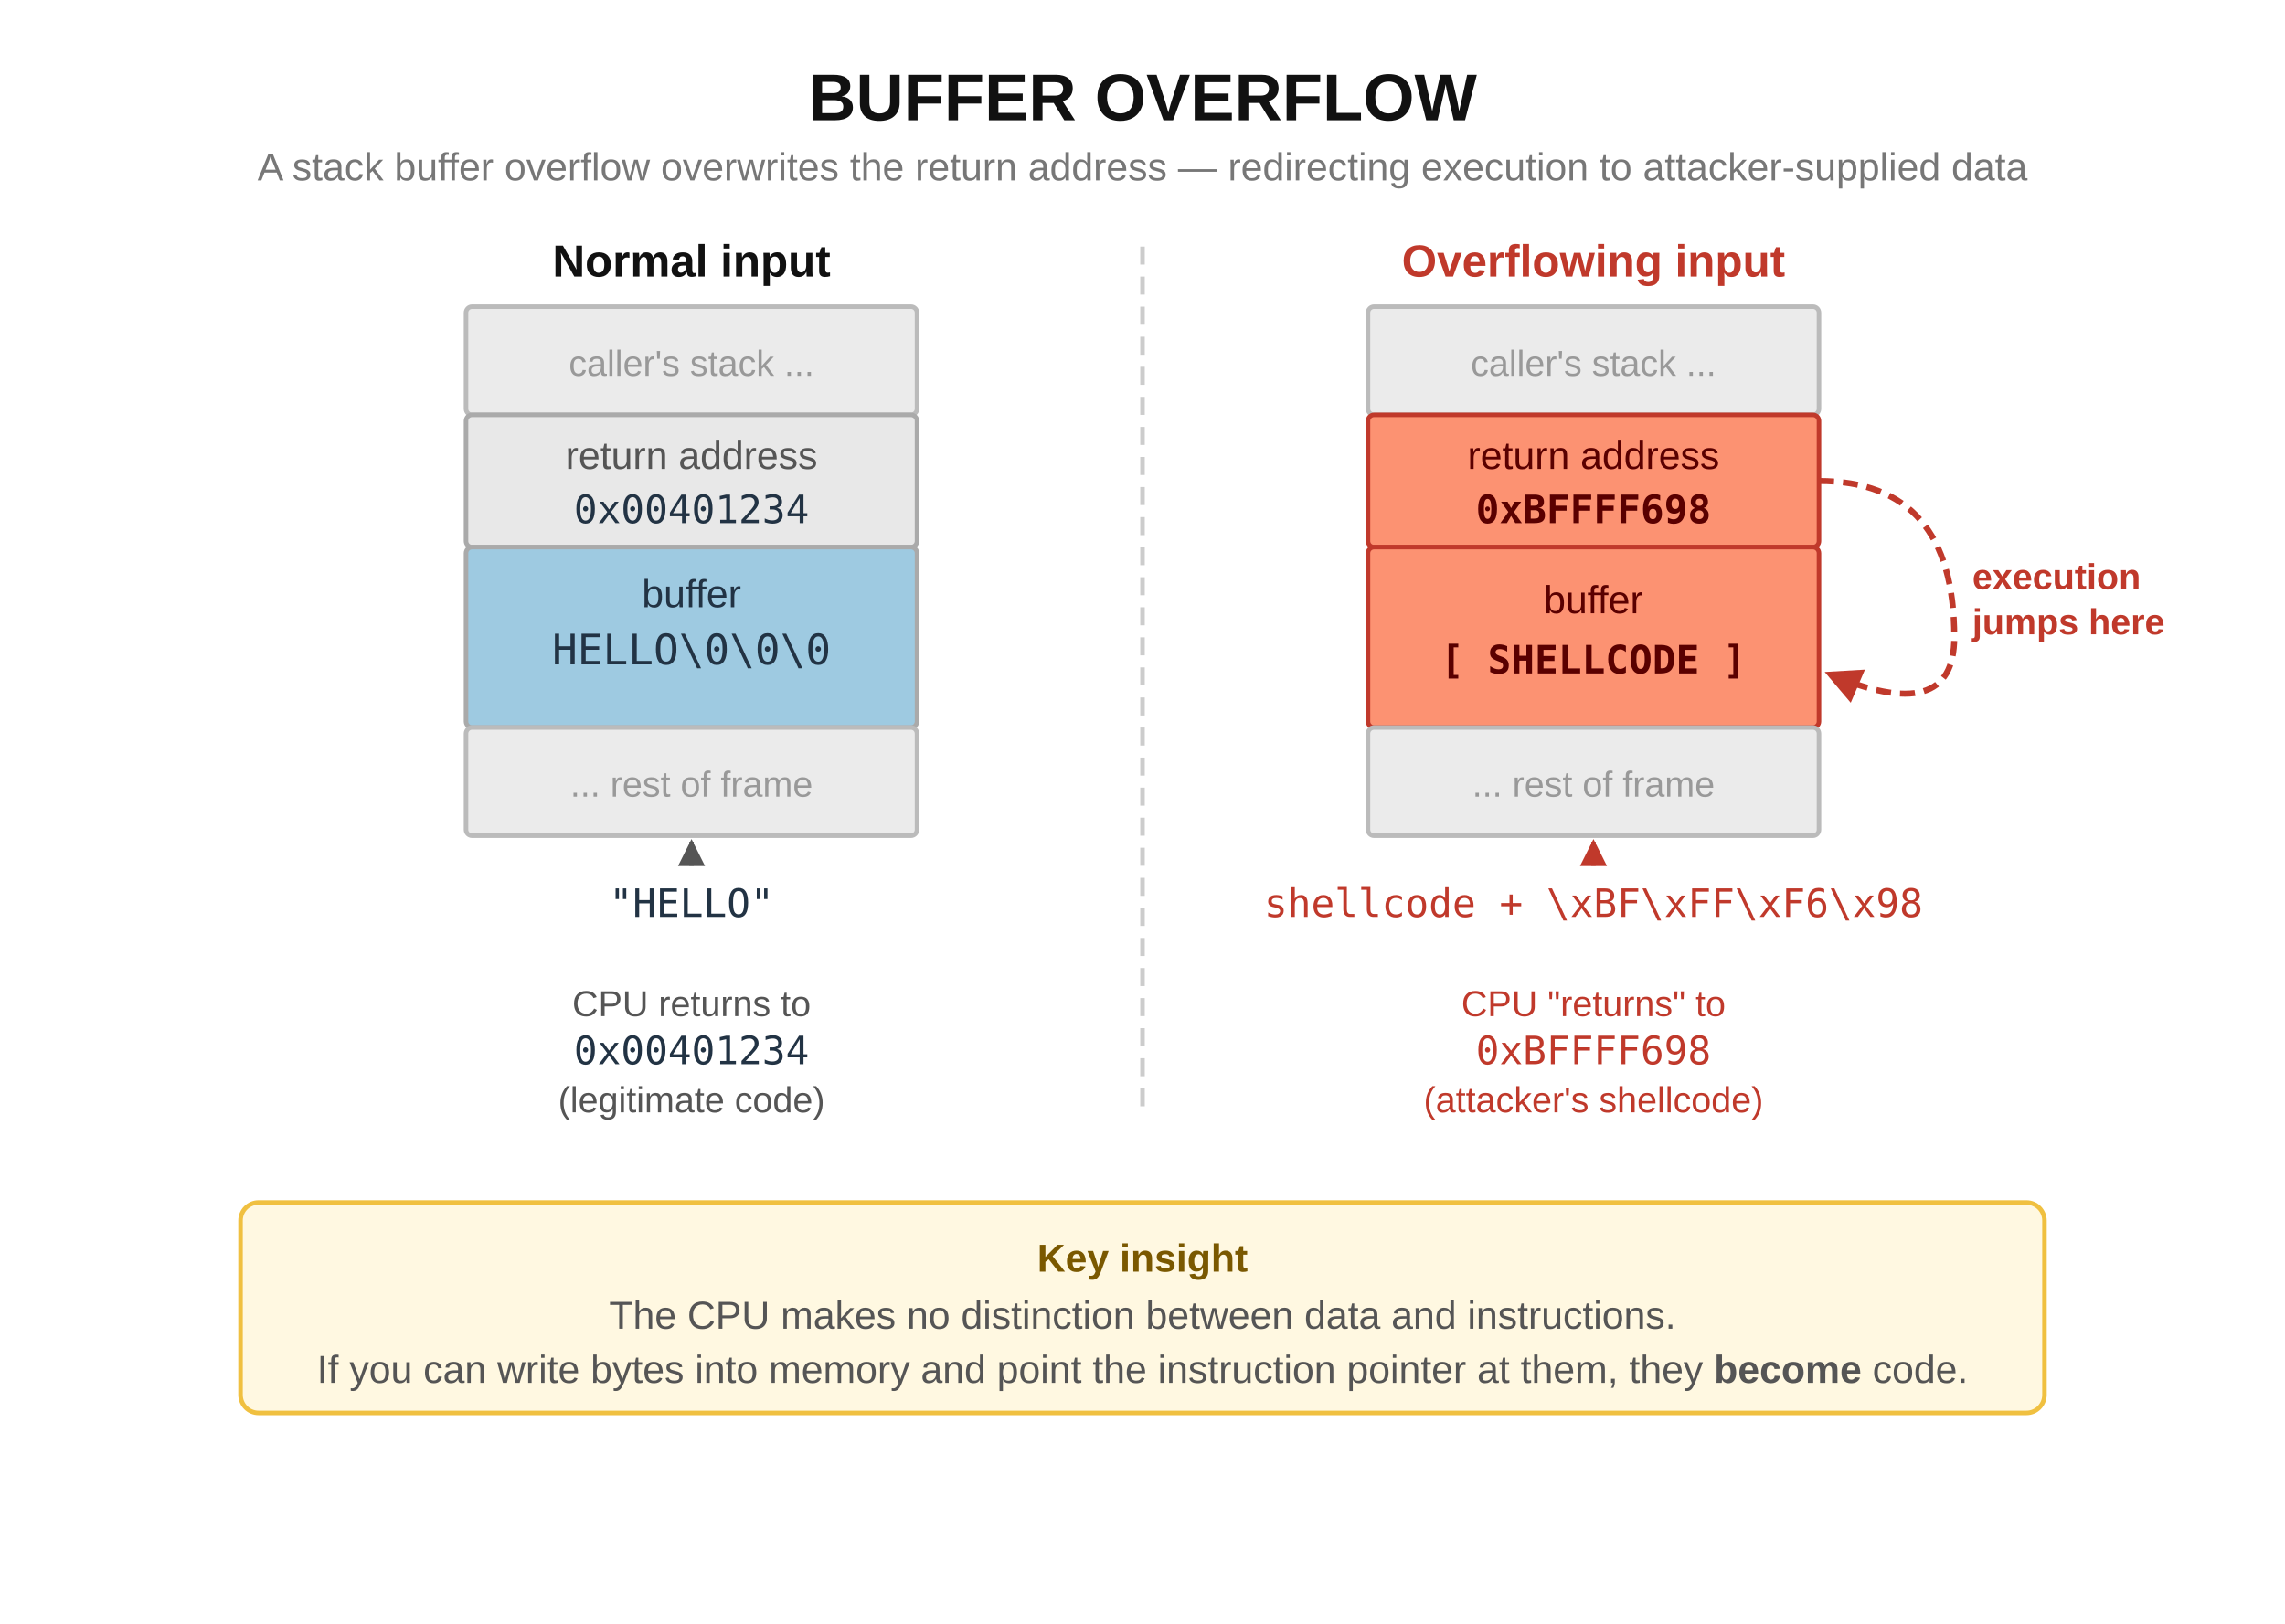
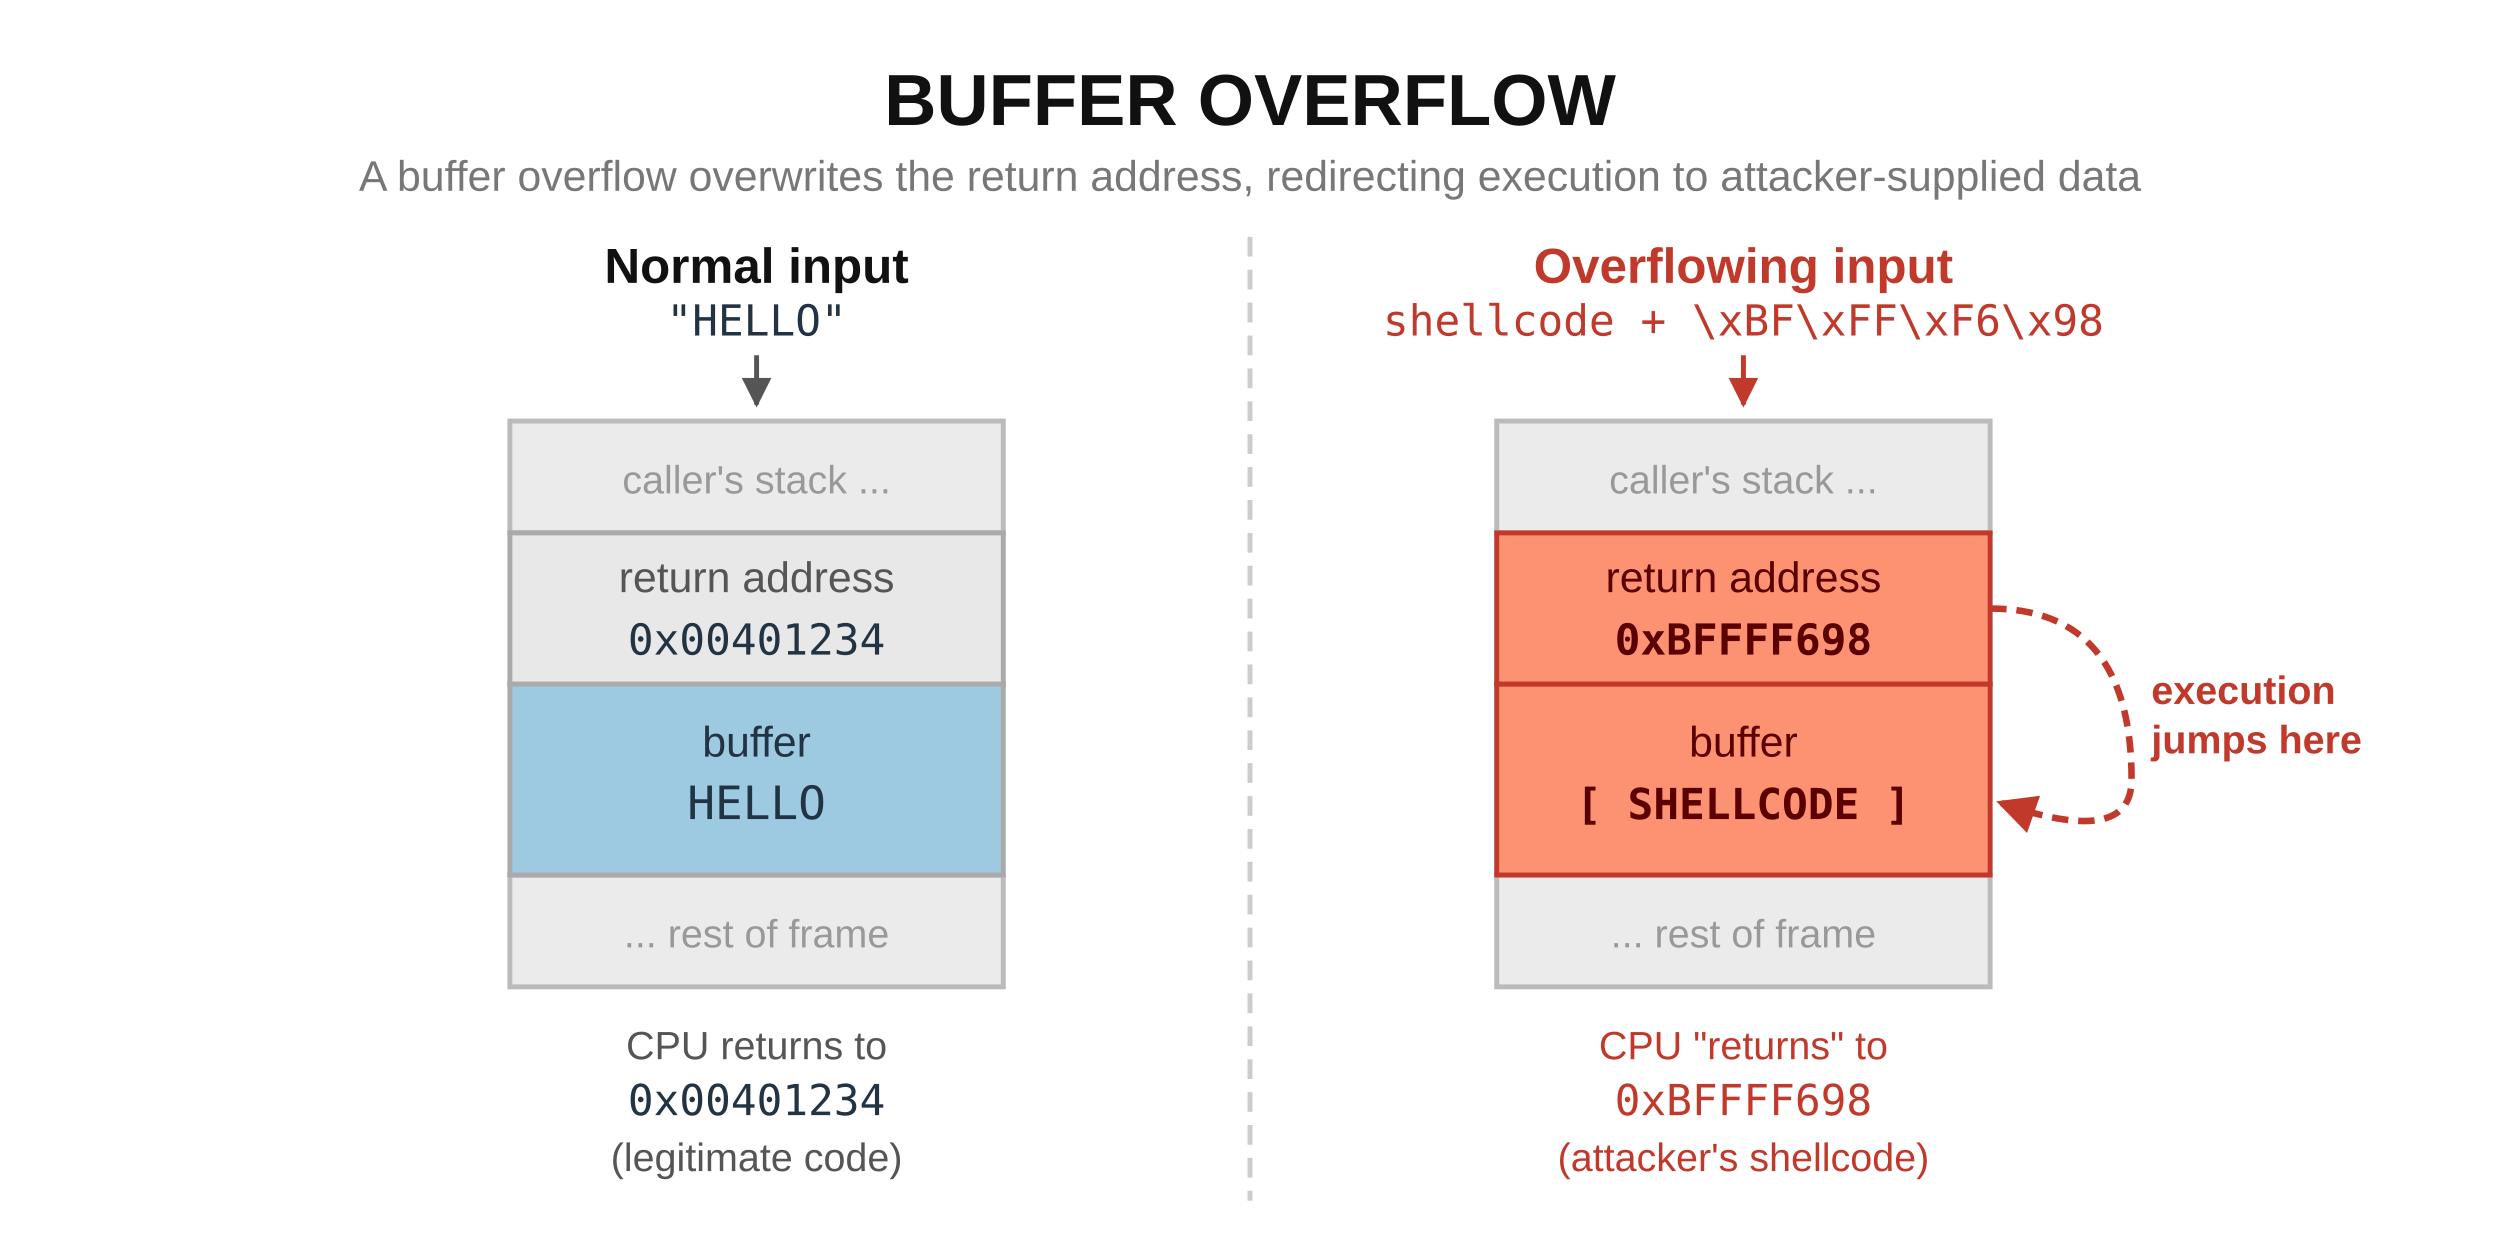
- <svg xmlns="http://www.w3.org/2000/svg" viewBox="0 0 760 540" width="100%" height="100%" style="background-color:#f8f9fb; font-family: Arial, Helvetica, sans-serif;">
+ <svg xmlns="http://www.w3.org/2000/svg" viewBox="0 0 760 378" width="100%" height="100%" style="background-color:#f8f9fb; font-family: Arial, Helvetica, sans-serif;">
  <defs>
-     <marker id="arr" viewBox="0 0 10 10" refX="9" refY="5" markerWidth="6" markerHeight="6" orient="auto-start-reverse">
+     <marker id="arrow" viewBox="0 0 10 10" refX="9" refY="5" markerWidth="6" markerHeight="6" orient="auto-start-reverse">
      <path d="M 0 0 L 10 5 L 0 10 z" fill="#555" />
    </marker>
-     <marker id="rarr" viewBox="0 0 10 10" refX="9" refY="5" markerWidth="6" markerHeight="6" orient="auto-start-reverse">
+     <marker id="red_arrow" viewBox="0 0 10 10" refX="9" refY="5" markerWidth="6" markerHeight="6" orient="auto-start-reverse">
      <path d="M 0 0 L 10 5 L 0 10 z" fill="#c0392b" />
    </marker>
  </defs>
-   <text x="380" y="40" font-size="22" font-weight="bold" text-anchor="middle" fill="#111">BUFFER OVERFLOW</text>
-   <text x="380" y="60" font-size="13" text-anchor="middle" fill="#777">A stack buffer overflow overwrites the return address — redirecting execution to attacker-supplied data</text>
-   <line x1="380" y1="82" x2="380" y2="370" stroke="#ccc" stroke-width="1.5" stroke-dasharray="6,4" />
-   <text x="230" y="92" font-size="15" font-weight="bold" text-anchor="middle" fill="#111">Normal input</text>
-   <rect x="155" y="102" width="150" height="36" fill="#ebebeb" stroke="#bbb" stroke-width="1.5" rx="2" />
-   <text x="230" y="125" font-size="12" text-anchor="middle" fill="#999">caller's stack ...</text>
-   <rect x="155" y="138" width="150" height="44" fill="#e8e8e8" stroke="#aaa" stroke-width="1.5" rx="2" />
-   <text x="230" y="156" font-size="13" text-anchor="middle" fill="#555">return address</text>
-   <text x="230" y="174" font-size="13" font-family="monospace" text-anchor="middle" fill="#234">0x00401234</text>
-   <rect x="155" y="182" width="150" height="60" fill="#9ecae1" stroke="#aaa" stroke-width="1.5" rx="2" />
-   <text x="230" y="202" font-size="13" text-anchor="middle" fill="#234">buffer</text>
-   <text x="230" y="221" font-size="14" font-family="monospace" text-anchor="middle" fill="#234">HELLO\0\0\0</text>
-   <rect x="155" y="242" width="150" height="36" fill="#ebebeb" stroke="#bbb" stroke-width="1.5" rx="2" />
-   <text x="230" y="265" font-size="12" text-anchor="middle" fill="#999">... rest of frame</text>
-   <text x="230" y="305" font-size="13" font-family="monospace" text-anchor="middle" fill="#234">"HELLO"</text>
-   <line x1="230" y1="288" x2="230" y2="280" stroke="#555" stroke-width="1.5" marker-end="url(#arr)" />
-   <text x="230" y="338" font-size="12" text-anchor="middle" fill="#555">CPU returns to</text>
-   <text x="230" y="354" font-size="13" font-family="monospace" text-anchor="middle" fill="#234">0x00401234</text>
-   <text x="230" y="370" font-size="12" text-anchor="middle" fill="#555">(legitimate code)</text>
-   <text x="530" y="92" font-size="15" font-weight="bold" text-anchor="middle" fill="#c0392b">Overflowing input</text>
-   <rect x="455" y="102" width="150" height="36" fill="#ebebeb" stroke="#bbb" stroke-width="1.5" rx="2" />
-   <text x="530" y="125" font-size="12" text-anchor="middle" fill="#999">caller's stack ...</text>
-   <rect x="455" y="138" width="150" height="44" fill="#fc9272" stroke="#c0392b" stroke-width="1.5" rx="2" />
-   <text x="530" y="156" font-size="13" text-anchor="middle" fill="#5a0000">return address</text>
-   <text x="530" y="174" font-size="13" font-family="monospace" font-weight="bold" text-anchor="middle" fill="#5a0000">0xBFFFF698</text>
-   <rect x="455" y="182" width="150" height="60" fill="#fc9272" stroke="#c0392b" stroke-width="1.5" rx="2" />
-   <text x="530" y="204" font-size="13" text-anchor="middle" fill="#5a0000">buffer</text>
-   <text x="530" y="224" font-size="13" font-family="monospace" font-weight="bold" text-anchor="middle" fill="#5a0000">[ SHELLCODE ]</text>
-   <rect x="455" y="242" width="150" height="36" fill="#ebebeb" stroke="#bbb" stroke-width="1.5" rx="2" />
-   <text x="530" y="265" font-size="12" text-anchor="middle" fill="#999">... rest of frame</text>
-   <text x="530" y="305" font-size="13" font-family="monospace" text-anchor="middle" fill="#c0392b">shellcode + \xBF\xFF\xF6\x98</text>
-   <line x1="530" y1="288" x2="530" y2="280" stroke="#c0392b" stroke-width="1.5" marker-end="url(#rarr)" />
-   <path d="M 605 160 Q 650 160 650 212 Q 650 242 608 224" fill="none" stroke="#c0392b" stroke-width="2" stroke-dasharray="5,3" marker-end="url(#rarr)" />
-   <text x="656" y="196" font-size="12" font-weight="bold" fill="#c0392b">execution</text>
-   <text x="656" y="211" font-size="12" font-weight="bold" fill="#c0392b">jumps here</text>
-   <text x="530" y="338" font-size="12" text-anchor="middle" fill="#c0392b">CPU "returns" to</text>
-   <text x="530" y="354" font-size="13" font-family="monospace" text-anchor="middle" fill="#c0392b">0xBFFFF698</text>
-   <text x="530" y="370" font-size="12" text-anchor="middle" fill="#c0392b">(attacker's shellcode)</text>
-   <rect x="80" y="400" width="600" height="70" rx="6" fill="#fff8e1" stroke="#f0c040" stroke-width="1.5" />
-   <text x="380" y="423" font-size="13" font-weight="bold" text-anchor="middle" fill="#7a5800">Key insight</text>
-   <text x="380" y="442" font-size="13" text-anchor="middle" fill="#555">The CPU makes no distinction between data and instructions.</text>
-   <text x="380" y="460" font-size="13" text-anchor="middle" fill="#555">If you can write bytes into memory and point the instruction pointer at them, they <tspan font-weight="bold">become</tspan> code.</text>
+   <text x="380" y="38" font-size="22" font-weight="bold" text-anchor="middle" fill="#111">BUFFER OVERFLOW</text>
+   <text x="380" y="58" font-size="13" text-anchor="middle" fill="#777">A buffer overflow overwrites the return address, redirecting execution to attacker-supplied data</text>
+   <line x1="380" y1="72" x2="380" y2="365" stroke="#ccc" stroke-width="1.5" stroke-dasharray="6,4" />
+   <text x="230" y="86" font-size="15" font-weight="bold" text-anchor="middle" fill="#111">Normal input</text>
+   <text x="230" y="102" font-size="13" font-family="monospace" text-anchor="middle" fill="#234">"HELLO"</text>
+   <line x1="230" y1="108" x2="230" y2="123" stroke="#555" stroke-width="1.5" marker-end="url(#arrow)" />
+   <rect x="155" y="128" width="150" height="34" fill="#ebebeb" stroke="#bbb" stroke-width="1.5" />
+   <text x="230" y="150" font-size="12" text-anchor="middle" fill="#999">caller's stack ...</text>
+   <rect x="155" y="266" width="150" height="34" fill="#ebebeb" stroke="#bbb" stroke-width="1.5" />
+   <text x="230" y="288" font-size="12" text-anchor="middle" fill="#999">... rest of frame</text>
+   <rect x="155" y="162" width="150" height="46" fill="#e8e8e8" stroke="#aaa" stroke-width="1.5" />
+   <text x="230" y="180" font-size="13" text-anchor="middle" fill="#555">return address</text>
+   <text x="230" y="199" font-size="13" font-family="monospace" text-anchor="middle" fill="#234">0x00401234</text>
+   <rect x="155" y="208" width="150" height="58" fill="#9ecae1" stroke="#aaa" stroke-width="1.5" />
+   <text x="230" y="230" font-size="13" text-anchor="middle" fill="#234">buffer</text>
+   <text x="230" y="249" font-size="14" font-family="monospace" text-anchor="middle" fill="#234">HELLO</text>
+   <text x="230" y="322" font-size="12" text-anchor="middle" fill="#555">CPU returns to</text>
+   <text x="230" y="339" font-size="13" font-family="monospace" text-anchor="middle" fill="#234">0x00401234</text>
+   <text x="230" y="356" font-size="12" text-anchor="middle" fill="#555">(legitimate code)</text>
+   <text x="530" y="86" font-size="15" font-weight="bold" text-anchor="middle" fill="#c0392b">Overflowing input</text>
+   <text x="530" y="102" font-size="13" font-family="monospace" text-anchor="middle" fill="#c0392b">shellcode + \xBF\xFF\xF6\x98</text>
+   <line x1="530" y1="108" x2="530" y2="123" stroke="#c0392b" stroke-width="1.5" marker-end="url(#red_arrow)" />
+   <rect x="455" y="128" width="150" height="34" fill="#ebebeb" stroke="#bbb" stroke-width="1.5" />
+   <text x="530" y="150" font-size="12" text-anchor="middle" fill="#999">caller's stack ...</text>
+   <rect x="455" y="266" width="150" height="34" fill="#ebebeb" stroke="#bbb" stroke-width="1.5" />
+   <text x="530" y="288" font-size="12" text-anchor="middle" fill="#999">... rest of frame</text>
+   <rect x="455" y="162" width="150" height="46" fill="#fc9272" stroke="#c0392b" stroke-width="1.5" />
+   <text x="530" y="180" font-size="13" text-anchor="middle" fill="#5a0000">return address</text>
+   <text x="530" y="199" font-size="13" font-family="monospace" font-weight="bold" text-anchor="middle" fill="#5a0000">0xBFFFF698</text>
+   <rect x="455" y="208" width="150" height="58" fill="#fc9272" stroke="#c0392b" stroke-width="1.5" />
+   <text x="530" y="230" font-size="13" text-anchor="middle" fill="#5a0000">buffer</text>
+   <text x="530" y="249" font-size="13" font-family="monospace" font-weight="bold" text-anchor="middle" fill="#5a0000">[ SHELLCODE ]</text>
+   <path d="M 605 185 Q 648 185 648 237 Q 648 258 608 244" fill="none" stroke="#c0392b" stroke-width="2" stroke-dasharray="5,3" marker-end="url(#red_arrow)" />
+   <text x="654" y="214" font-size="12" font-weight="bold" fill="#c0392b">execution</text>
+   <text x="654" y="229" font-size="12" font-weight="bold" fill="#c0392b">jumps here</text>
+   <text x="530" y="322" font-size="12" text-anchor="middle" fill="#c0392b">CPU "returns" to</text>
+   <text x="530" y="339" font-size="13" font-family="monospace" text-anchor="middle" fill="#c0392b">0xBFFFF698</text>
+   <text x="530" y="356" font-size="12" text-anchor="middle" fill="#c0392b">(attacker's shellcode)</text>
</svg>
